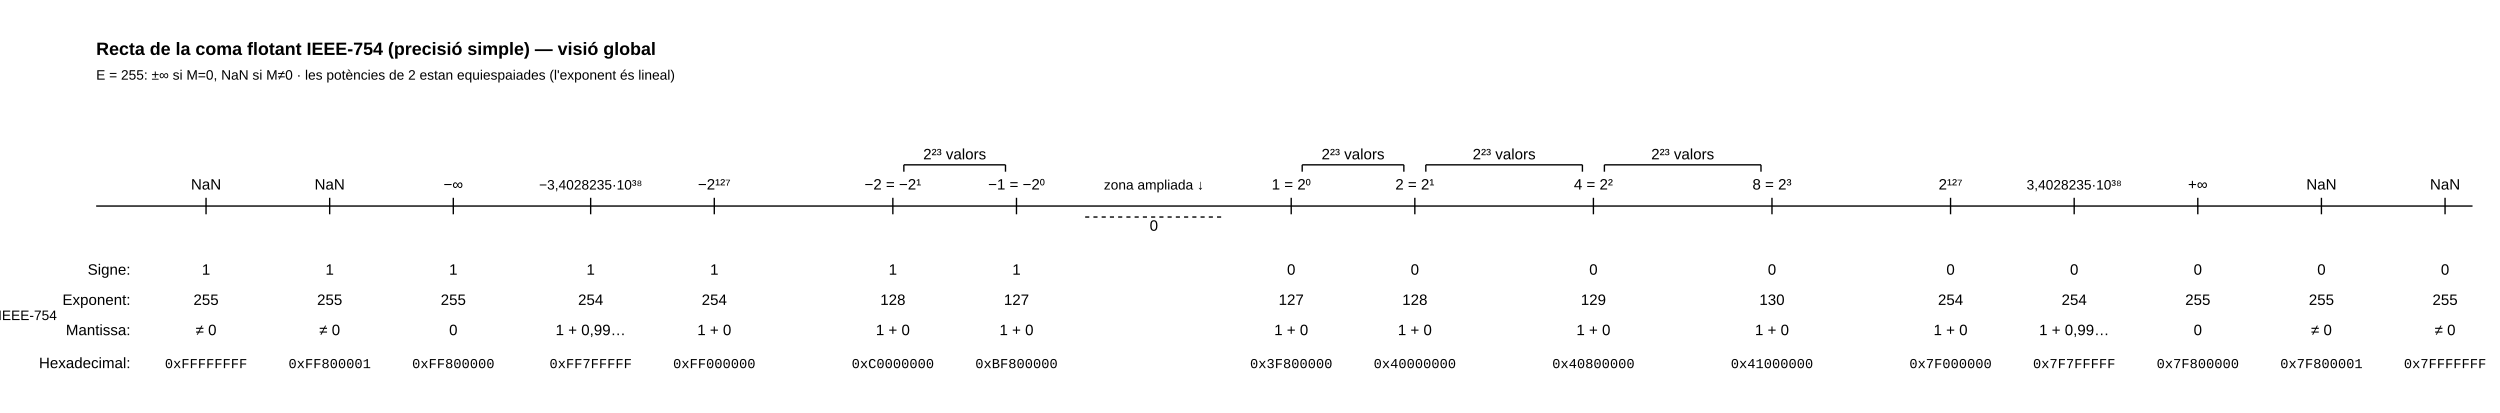
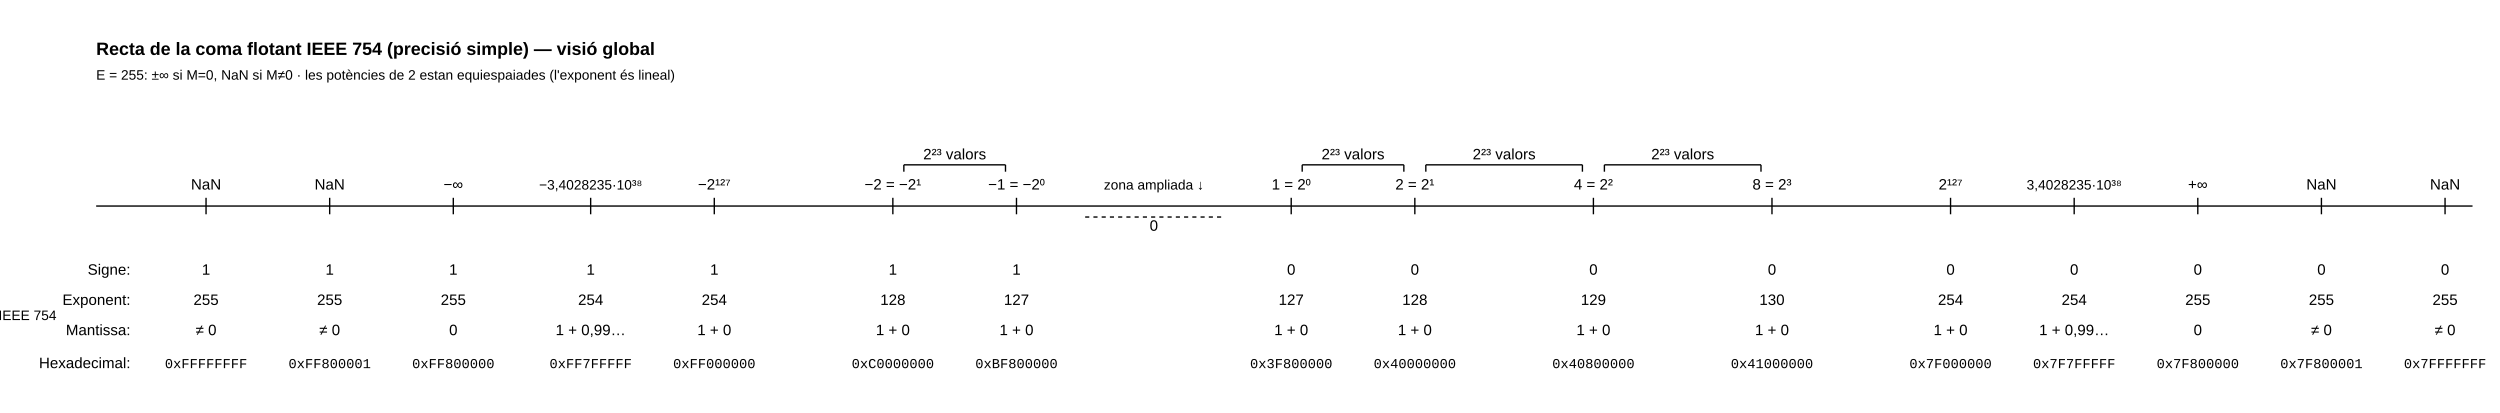
<svg xmlns="http://www.w3.org/2000/svg" width="1820" height="300" viewBox="0 0 1820 300" role="img">
  <line x1="70" y1="150" x2="1800" y2="150" stroke="#000000" stroke-width="1" />
  <line x1="150" y1="144" x2="150" y2="156" stroke="#000000" stroke-width="1" />
  <text x="150" y="138" font-family="'Liberation Sans', Arial, Helvetica, sans-serif" font-size="11" fill="#000000" text-anchor="middle" font-weight="normal">NaN</text>
  <text x="150" y="200" font-family="'Liberation Sans', Arial, Helvetica, sans-serif" font-size="11" fill="#000000" text-anchor="middle" font-weight="normal">1</text>
  <text x="150" y="222" font-family="'Liberation Sans', Arial, Helvetica, sans-serif" font-size="11" fill="#000000" text-anchor="middle" font-weight="normal">255</text>
  <text x="150" y="244" font-family="'Liberation Sans', Arial, Helvetica, sans-serif" font-size="11" fill="#000000" text-anchor="middle" font-weight="normal">≠ 0</text>
  <text x="150" y="268" font-family="'Liberation Mono', 'Courier New', Courier, monospace" font-size="10" fill="#000000" text-anchor="middle" font-weight="normal">0xFFFFFFFF</text>
  <line x1="240" y1="144" x2="240" y2="156" stroke="#000000" stroke-width="1" />
  <text x="240" y="138" font-family="'Liberation Sans', Arial, Helvetica, sans-serif" font-size="11" fill="#000000" text-anchor="middle" font-weight="normal">NaN</text>
  <text x="240" y="200" font-family="'Liberation Sans', Arial, Helvetica, sans-serif" font-size="11" fill="#000000" text-anchor="middle" font-weight="normal">1</text>
  <text x="240" y="222" font-family="'Liberation Sans', Arial, Helvetica, sans-serif" font-size="11" fill="#000000" text-anchor="middle" font-weight="normal">255</text>
  <text x="240" y="244" font-family="'Liberation Sans', Arial, Helvetica, sans-serif" font-size="11" fill="#000000" text-anchor="middle" font-weight="normal">≠ 0</text>
  <text x="240" y="268" font-family="'Liberation Mono', 'Courier New', Courier, monospace" font-size="10" fill="#000000" text-anchor="middle" font-weight="normal">0xFF800001</text>
  <line x1="330" y1="144" x2="330" y2="156" stroke="#000000" stroke-width="1" />
  <text x="330" y="138" font-family="'Liberation Sans', Arial, Helvetica, sans-serif" font-size="11" fill="#000000" text-anchor="middle" font-weight="normal">−∞</text>
  <text x="330" y="200" font-family="'Liberation Sans', Arial, Helvetica, sans-serif" font-size="11" fill="#000000" text-anchor="middle" font-weight="normal">1</text>
  <text x="330" y="222" font-family="'Liberation Sans', Arial, Helvetica, sans-serif" font-size="11" fill="#000000" text-anchor="middle" font-weight="normal">255</text>
  <text x="330" y="244" font-family="'Liberation Sans', Arial, Helvetica, sans-serif" font-size="11" fill="#000000" text-anchor="middle" font-weight="normal">0</text>
  <text x="330" y="268" font-family="'Liberation Mono', 'Courier New', Courier, monospace" font-size="10" fill="#000000" text-anchor="middle" font-weight="normal">0xFF800000</text>
  <line x1="430" y1="144" x2="430" y2="156" stroke="#000000" stroke-width="1" />
  <text x="430" y="200" font-family="'Liberation Sans', Arial, Helvetica, sans-serif" font-size="11" fill="#000000" text-anchor="middle" font-weight="normal">1</text>
  <text x="430" y="222" font-family="'Liberation Sans', Arial, Helvetica, sans-serif" font-size="11" fill="#000000" text-anchor="middle" font-weight="normal">254</text>
  <text x="430" y="244" font-family="'Liberation Sans', Arial, Helvetica, sans-serif" font-size="11" fill="#000000" text-anchor="middle" font-weight="normal">1 + 0,99…</text>
  <text x="430" y="268" font-family="'Liberation Mono', 'Courier New', Courier, monospace" font-size="10" fill="#000000" text-anchor="middle" font-weight="normal">0xFF7FFFFF</text>
  <line x1="520" y1="144" x2="520" y2="156" stroke="#000000" stroke-width="1" />
  <text x="520" y="138" font-family="'Liberation Sans', Arial, Helvetica, sans-serif" font-size="11" fill="#000000" text-anchor="middle" font-weight="normal">−2¹²⁷</text>
  <text x="520" y="200" font-family="'Liberation Sans', Arial, Helvetica, sans-serif" font-size="11" fill="#000000" text-anchor="middle" font-weight="normal">1</text>
  <text x="520" y="222" font-family="'Liberation Sans', Arial, Helvetica, sans-serif" font-size="11" fill="#000000" text-anchor="middle" font-weight="normal">254</text>
  <text x="520" y="244" font-family="'Liberation Sans', Arial, Helvetica, sans-serif" font-size="11" fill="#000000" text-anchor="middle" font-weight="normal">1 + 0</text>
  <text x="520" y="268" font-family="'Liberation Mono', 'Courier New', Courier, monospace" font-size="10" fill="#000000" text-anchor="middle" font-weight="normal">0xFF000000</text>
  <line x1="650" y1="144" x2="650" y2="156" stroke="#000000" stroke-width="1" />
  <text x="650" y="138" font-family="'Liberation Sans', Arial, Helvetica, sans-serif" font-size="11" fill="#000000" text-anchor="middle" font-weight="normal">−2 = −2¹</text>
  <text x="650" y="200" font-family="'Liberation Sans', Arial, Helvetica, sans-serif" font-size="11" fill="#000000" text-anchor="middle" font-weight="normal">1</text>
  <text x="650" y="222" font-family="'Liberation Sans', Arial, Helvetica, sans-serif" font-size="11" fill="#000000" text-anchor="middle" font-weight="normal">128</text>
  <text x="650" y="244" font-family="'Liberation Sans', Arial, Helvetica, sans-serif" font-size="11" fill="#000000" text-anchor="middle" font-weight="normal">1 + 0</text>
  <text x="650" y="268" font-family="'Liberation Mono', 'Courier New', Courier, monospace" font-size="10" fill="#000000" text-anchor="middle" font-weight="normal">0xC0000000</text>
  <line x1="740" y1="144" x2="740" y2="156" stroke="#000000" stroke-width="1" />
  <text x="740" y="138" font-family="'Liberation Sans', Arial, Helvetica, sans-serif" font-size="11" fill="#000000" text-anchor="middle" font-weight="normal">−1 = −2⁰</text>
  <text x="740" y="200" font-family="'Liberation Sans', Arial, Helvetica, sans-serif" font-size="11" fill="#000000" text-anchor="middle" font-weight="normal">1</text>
  <text x="740" y="222" font-family="'Liberation Sans', Arial, Helvetica, sans-serif" font-size="11" fill="#000000" text-anchor="middle" font-weight="normal">127</text>
  <text x="740" y="244" font-family="'Liberation Sans', Arial, Helvetica, sans-serif" font-size="11" fill="#000000" text-anchor="middle" font-weight="normal">1 + 0</text>
  <text x="740" y="268" font-family="'Liberation Mono', 'Courier New', Courier, monospace" font-size="10" fill="#000000" text-anchor="middle" font-weight="normal">0xBF800000</text>
  <line x1="940" y1="144" x2="940" y2="156" stroke="#000000" stroke-width="1" />
  <text x="940" y="138" font-family="'Liberation Sans', Arial, Helvetica, sans-serif" font-size="11" fill="#000000" text-anchor="middle" font-weight="normal">1 = 2⁰</text>
  <text x="940" y="200" font-family="'Liberation Sans', Arial, Helvetica, sans-serif" font-size="11" fill="#000000" text-anchor="middle" font-weight="normal">0</text>
  <text x="940" y="222" font-family="'Liberation Sans', Arial, Helvetica, sans-serif" font-size="11" fill="#000000" text-anchor="middle" font-weight="normal">127</text>
  <text x="940" y="244" font-family="'Liberation Sans', Arial, Helvetica, sans-serif" font-size="11" fill="#000000" text-anchor="middle" font-weight="normal">1 + 0</text>
  <text x="940" y="268" font-family="'Liberation Mono', 'Courier New', Courier, monospace" font-size="10" fill="#000000" text-anchor="middle" font-weight="normal">0x3F800000</text>
  <line x1="1030" y1="144" x2="1030" y2="156" stroke="#000000" stroke-width="1" />
  <text x="1030" y="138" font-family="'Liberation Sans', Arial, Helvetica, sans-serif" font-size="11" fill="#000000" text-anchor="middle" font-weight="normal">2 = 2¹</text>
  <text x="1030" y="200" font-family="'Liberation Sans', Arial, Helvetica, sans-serif" font-size="11" fill="#000000" text-anchor="middle" font-weight="normal">0</text>
  <text x="1030" y="222" font-family="'Liberation Sans', Arial, Helvetica, sans-serif" font-size="11" fill="#000000" text-anchor="middle" font-weight="normal">128</text>
  <text x="1030" y="244" font-family="'Liberation Sans', Arial, Helvetica, sans-serif" font-size="11" fill="#000000" text-anchor="middle" font-weight="normal">1 + 0</text>
  <text x="1030" y="268" font-family="'Liberation Mono', 'Courier New', Courier, monospace" font-size="10" fill="#000000" text-anchor="middle" font-weight="normal">0x40000000</text>
  <line x1="1160" y1="144" x2="1160" y2="156" stroke="#000000" stroke-width="1" />
  <text x="1160" y="138" font-family="'Liberation Sans', Arial, Helvetica, sans-serif" font-size="11" fill="#000000" text-anchor="middle" font-weight="normal">4 = 2²</text>
  <text x="1160" y="200" font-family="'Liberation Sans', Arial, Helvetica, sans-serif" font-size="11" fill="#000000" text-anchor="middle" font-weight="normal">0</text>
  <text x="1160" y="222" font-family="'Liberation Sans', Arial, Helvetica, sans-serif" font-size="11" fill="#000000" text-anchor="middle" font-weight="normal">129</text>
  <text x="1160" y="244" font-family="'Liberation Sans', Arial, Helvetica, sans-serif" font-size="11" fill="#000000" text-anchor="middle" font-weight="normal">1 + 0</text>
  <text x="1160" y="268" font-family="'Liberation Mono', 'Courier New', Courier, monospace" font-size="10" fill="#000000" text-anchor="middle" font-weight="normal">0x40800000</text>
  <line x1="1290" y1="144" x2="1290" y2="156" stroke="#000000" stroke-width="1" />
  <text x="1290" y="138" font-family="'Liberation Sans', Arial, Helvetica, sans-serif" font-size="11" fill="#000000" text-anchor="middle" font-weight="normal">8 = 2³</text>
  <text x="1290" y="200" font-family="'Liberation Sans', Arial, Helvetica, sans-serif" font-size="11" fill="#000000" text-anchor="middle" font-weight="normal">0</text>
  <text x="1290" y="222" font-family="'Liberation Sans', Arial, Helvetica, sans-serif" font-size="11" fill="#000000" text-anchor="middle" font-weight="normal">130</text>
  <text x="1290" y="244" font-family="'Liberation Sans', Arial, Helvetica, sans-serif" font-size="11" fill="#000000" text-anchor="middle" font-weight="normal">1 + 0</text>
  <text x="1290" y="268" font-family="'Liberation Mono', 'Courier New', Courier, monospace" font-size="10" fill="#000000" text-anchor="middle" font-weight="normal">0x41000000</text>
  <line x1="1420" y1="144" x2="1420" y2="156" stroke="#000000" stroke-width="1" />
  <text x="1420" y="138" font-family="'Liberation Sans', Arial, Helvetica, sans-serif" font-size="11" fill="#000000" text-anchor="middle" font-weight="normal">2¹²⁷</text>
  <text x="1420" y="200" font-family="'Liberation Sans', Arial, Helvetica, sans-serif" font-size="11" fill="#000000" text-anchor="middle" font-weight="normal">0</text>
  <text x="1420" y="222" font-family="'Liberation Sans', Arial, Helvetica, sans-serif" font-size="11" fill="#000000" text-anchor="middle" font-weight="normal">254</text>
  <text x="1420" y="244" font-family="'Liberation Sans', Arial, Helvetica, sans-serif" font-size="11" fill="#000000" text-anchor="middle" font-weight="normal">1 + 0</text>
  <text x="1420" y="268" font-family="'Liberation Mono', 'Courier New', Courier, monospace" font-size="10" fill="#000000" text-anchor="middle" font-weight="normal">0x7F000000</text>
  <line x1="1510" y1="144" x2="1510" y2="156" stroke="#000000" stroke-width="1" />
  <text x="1510" y="200" font-family="'Liberation Sans', Arial, Helvetica, sans-serif" font-size="11" fill="#000000" text-anchor="middle" font-weight="normal">0</text>
  <text x="1510" y="222" font-family="'Liberation Sans', Arial, Helvetica, sans-serif" font-size="11" fill="#000000" text-anchor="middle" font-weight="normal">254</text>
  <text x="1510" y="244" font-family="'Liberation Sans', Arial, Helvetica, sans-serif" font-size="11" fill="#000000" text-anchor="middle" font-weight="normal">1 + 0,99…</text>
  <text x="1510" y="268" font-family="'Liberation Mono', 'Courier New', Courier, monospace" font-size="10" fill="#000000" text-anchor="middle" font-weight="normal">0x7F7FFFFF</text>
  <line x1="1600" y1="144" x2="1600" y2="156" stroke="#000000" stroke-width="1" />
  <text x="1600" y="138" font-family="'Liberation Sans', Arial, Helvetica, sans-serif" font-size="11" fill="#000000" text-anchor="middle" font-weight="normal">+∞</text>
  <text x="1600" y="200" font-family="'Liberation Sans', Arial, Helvetica, sans-serif" font-size="11" fill="#000000" text-anchor="middle" font-weight="normal">0</text>
  <text x="1600" y="222" font-family="'Liberation Sans', Arial, Helvetica, sans-serif" font-size="11" fill="#000000" text-anchor="middle" font-weight="normal">255</text>
  <text x="1600" y="244" font-family="'Liberation Sans', Arial, Helvetica, sans-serif" font-size="11" fill="#000000" text-anchor="middle" font-weight="normal">0</text>
  <text x="1600" y="268" font-family="'Liberation Mono', 'Courier New', Courier, monospace" font-size="10" fill="#000000" text-anchor="middle" font-weight="normal">0x7F800000</text>
  <line x1="1690" y1="144" x2="1690" y2="156" stroke="#000000" stroke-width="1" />
  <text x="1690" y="138" font-family="'Liberation Sans', Arial, Helvetica, sans-serif" font-size="11" fill="#000000" text-anchor="middle" font-weight="normal">NaN</text>
  <text x="1690" y="200" font-family="'Liberation Sans', Arial, Helvetica, sans-serif" font-size="11" fill="#000000" text-anchor="middle" font-weight="normal">0</text>
  <text x="1690" y="222" font-family="'Liberation Sans', Arial, Helvetica, sans-serif" font-size="11" fill="#000000" text-anchor="middle" font-weight="normal">255</text>
  <text x="1690" y="244" font-family="'Liberation Sans', Arial, Helvetica, sans-serif" font-size="11" fill="#000000" text-anchor="middle" font-weight="normal">≠ 0</text>
  <text x="1690" y="268" font-family="'Liberation Mono', 'Courier New', Courier, monospace" font-size="10" fill="#000000" text-anchor="middle" font-weight="normal">0x7F800001</text>
  <line x1="1780" y1="144" x2="1780" y2="156" stroke="#000000" stroke-width="1" />
  <text x="1780" y="138" font-family="'Liberation Sans', Arial, Helvetica, sans-serif" font-size="11" fill="#000000" text-anchor="middle" font-weight="normal">NaN</text>
  <text x="1780" y="200" font-family="'Liberation Sans', Arial, Helvetica, sans-serif" font-size="11" fill="#000000" text-anchor="middle" font-weight="normal">0</text>
  <text x="1780" y="222" font-family="'Liberation Sans', Arial, Helvetica, sans-serif" font-size="11" fill="#000000" text-anchor="middle" font-weight="normal">255</text>
  <text x="1780" y="244" font-family="'Liberation Sans', Arial, Helvetica, sans-serif" font-size="11" fill="#000000" text-anchor="middle" font-weight="normal">≠ 0</text>
  <text x="1780" y="268" font-family="'Liberation Mono', 'Courier New', Courier, monospace" font-size="10" fill="#000000" text-anchor="middle" font-weight="normal">0x7FFFFFFF</text>
  <text x="95" y="200" font-family="'Liberation Sans', Arial, Helvetica, sans-serif" font-size="11" fill="#000000" text-anchor="end" font-weight="normal">Signe:</text>
  <text x="95" y="222" font-family="'Liberation Sans', Arial, Helvetica, sans-serif" font-size="11" fill="#000000" text-anchor="end" font-weight="normal">Exponent:</text>
  <text x="95" y="244" font-family="'Liberation Sans', Arial, Helvetica, sans-serif" font-size="11" fill="#000000" text-anchor="end" font-weight="normal">Mantissa:</text>
  <text x="95" y="268" font-family="'Liberation Sans', Arial, Helvetica, sans-serif" font-size="11" fill="#000000" text-anchor="end" font-weight="normal">Hexadecimal:</text>
-   <text x="20" y="233.0" font-family="'Liberation Sans', Arial, Helvetica, sans-serif" font-size="10" fill="#000000" text-anchor="middle" font-weight="normal">IEEE-754</text>
+   <text x="20" y="233.0" font-family="'Liberation Sans', Arial, Helvetica, sans-serif" font-size="10" fill="#000000" text-anchor="middle" font-weight="normal">IEEE 754</text>
  <line x1="658" y1="125" x2="658" y2="120" stroke="#000000" stroke-width="1" />
  <line x1="658" y1="120" x2="732" y2="120" stroke="#000000" stroke-width="1" />
  <line x1="732" y1="120" x2="732" y2="125" stroke="#000000" stroke-width="1" />
  <text x="695.0" y="116" font-family="'Liberation Sans', Arial, Helvetica, sans-serif" font-size="11" fill="#000000" text-anchor="middle" font-weight="normal">2²³ valors</text>
  <line x1="948" y1="125" x2="948" y2="120" stroke="#000000" stroke-width="1" />
  <line x1="948" y1="120" x2="1022" y2="120" stroke="#000000" stroke-width="1" />
  <line x1="1022" y1="120" x2="1022" y2="125" stroke="#000000" stroke-width="1" />
  <text x="985.0" y="116" font-family="'Liberation Sans', Arial, Helvetica, sans-serif" font-size="11" fill="#000000" text-anchor="middle" font-weight="normal">2²³ valors</text>
  <line x1="1038" y1="125" x2="1038" y2="120" stroke="#000000" stroke-width="1" />
  <line x1="1038" y1="120" x2="1152" y2="120" stroke="#000000" stroke-width="1" />
  <line x1="1152" y1="120" x2="1152" y2="125" stroke="#000000" stroke-width="1" />
  <text x="1095.0" y="116" font-family="'Liberation Sans', Arial, Helvetica, sans-serif" font-size="11" fill="#000000" text-anchor="middle" font-weight="normal">2²³ valors</text>
  <line x1="1168" y1="125" x2="1168" y2="120" stroke="#000000" stroke-width="1" />
  <line x1="1168" y1="120" x2="1282" y2="120" stroke="#000000" stroke-width="1" />
  <line x1="1282" y1="120" x2="1282" y2="125" stroke="#000000" stroke-width="1" />
  <text x="1225.0" y="116" font-family="'Liberation Sans', Arial, Helvetica, sans-serif" font-size="11" fill="#000000" text-anchor="middle" font-weight="normal">2²³ valors</text>
  <text x="430" y="138" font-family="'Liberation Sans', Arial, Helvetica, sans-serif" font-size="10" fill="#000000" text-anchor="middle" font-weight="normal">−3,4028235·10³⁸</text>
  <text x="1510" y="138" font-family="'Liberation Sans', Arial, Helvetica, sans-serif" font-size="10" fill="#000000" text-anchor="middle" font-weight="normal">3,4028235·10³⁸</text>
  <text x="840" y="138" font-family="'Liberation Sans', Arial, Helvetica, sans-serif" font-size="10" fill="#000000" text-anchor="middle" font-weight="normal">zona ampliada ↓</text>
  <text x="840" y="168" font-family="'Liberation Sans', Arial, Helvetica, sans-serif" font-size="11" fill="#000000" text-anchor="middle" font-weight="normal">0</text>
  <line x1="790" y1="158" x2="890" y2="158" stroke="#000000" stroke-width="1" stroke-dasharray="3,3" />
-   <text x="70" y="40" font-family="'Liberation Sans', Arial, Helvetica, sans-serif" font-size="13" fill="#000000" text-anchor="start" font-weight="bold">Recta de la coma flotant IEEE-754 (precisió simple) — visió global</text>
+   <text x="70" y="40" font-family="'Liberation Sans', Arial, Helvetica, sans-serif" font-size="13" fill="#000000" text-anchor="start" font-weight="bold">Recta de la coma flotant IEEE 754 (precisió simple) — visió global</text>
  <text x="70" y="58" font-family="'Liberation Sans', Arial, Helvetica, sans-serif" font-size="10" fill="#000000" text-anchor="start" font-weight="normal">E = 255: ±∞ si M=0, NaN si M≠0   ·   les potències de 2 estan equiespaiades (l'exponent és lineal)</text>
</svg>
